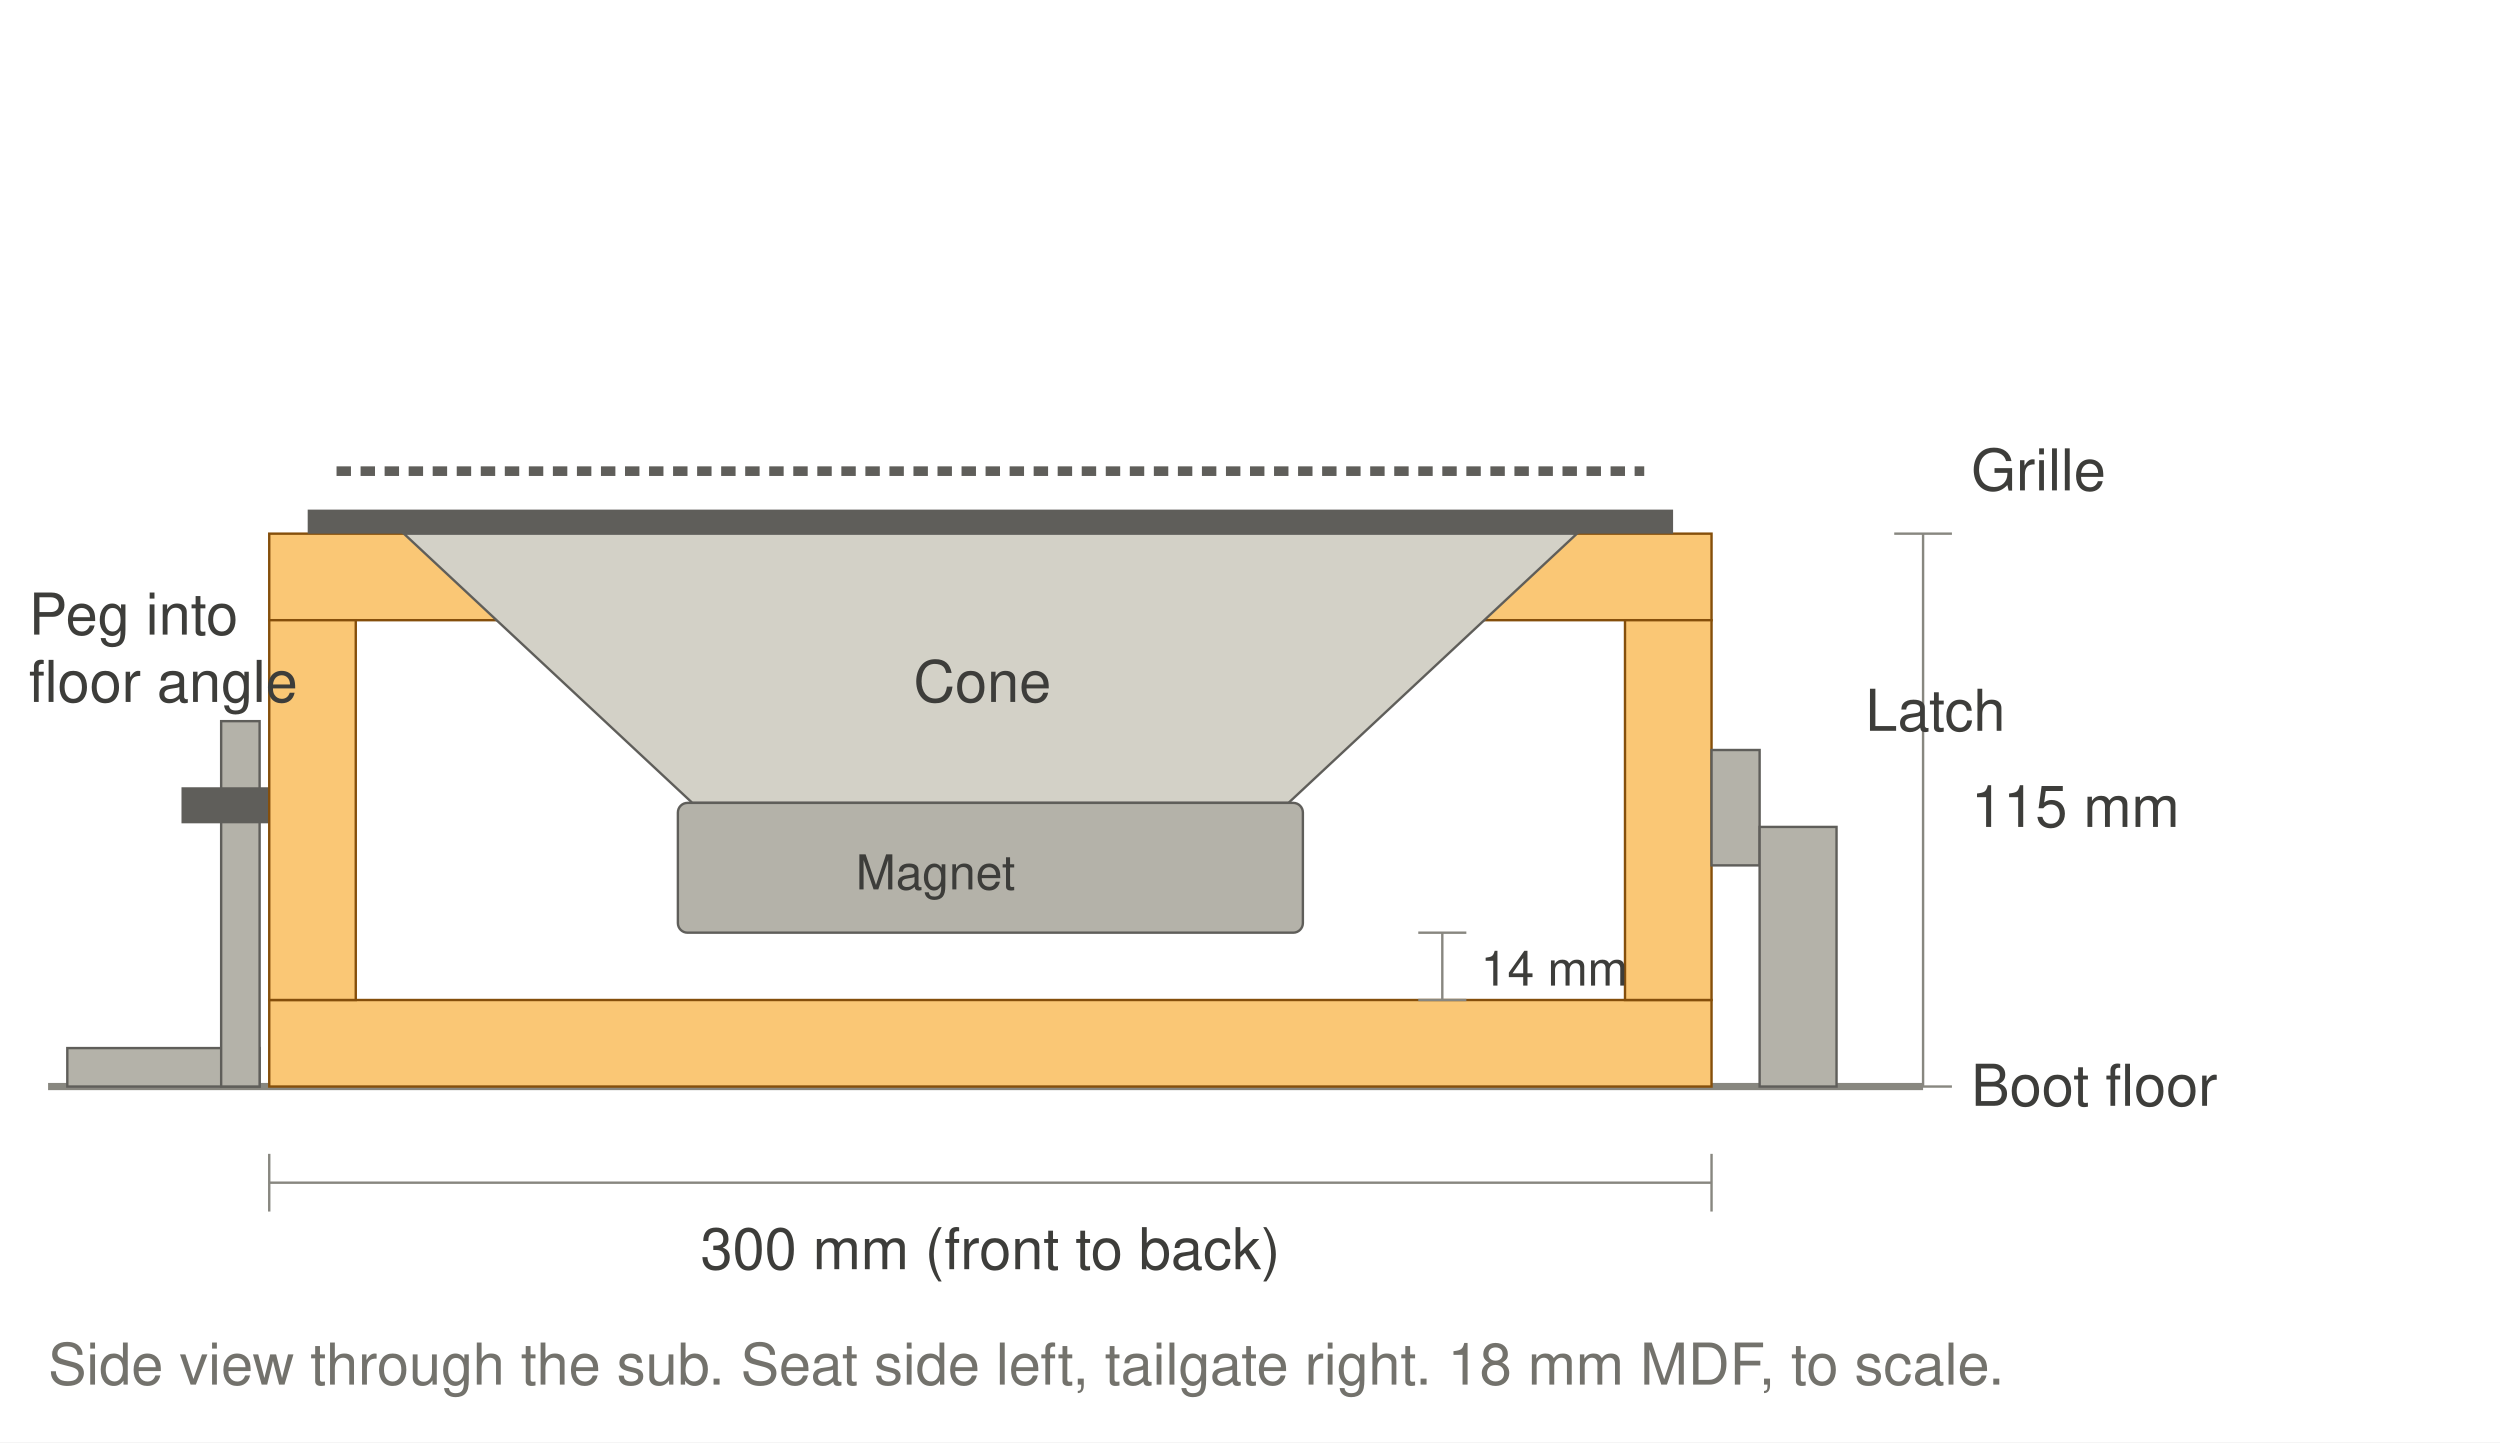
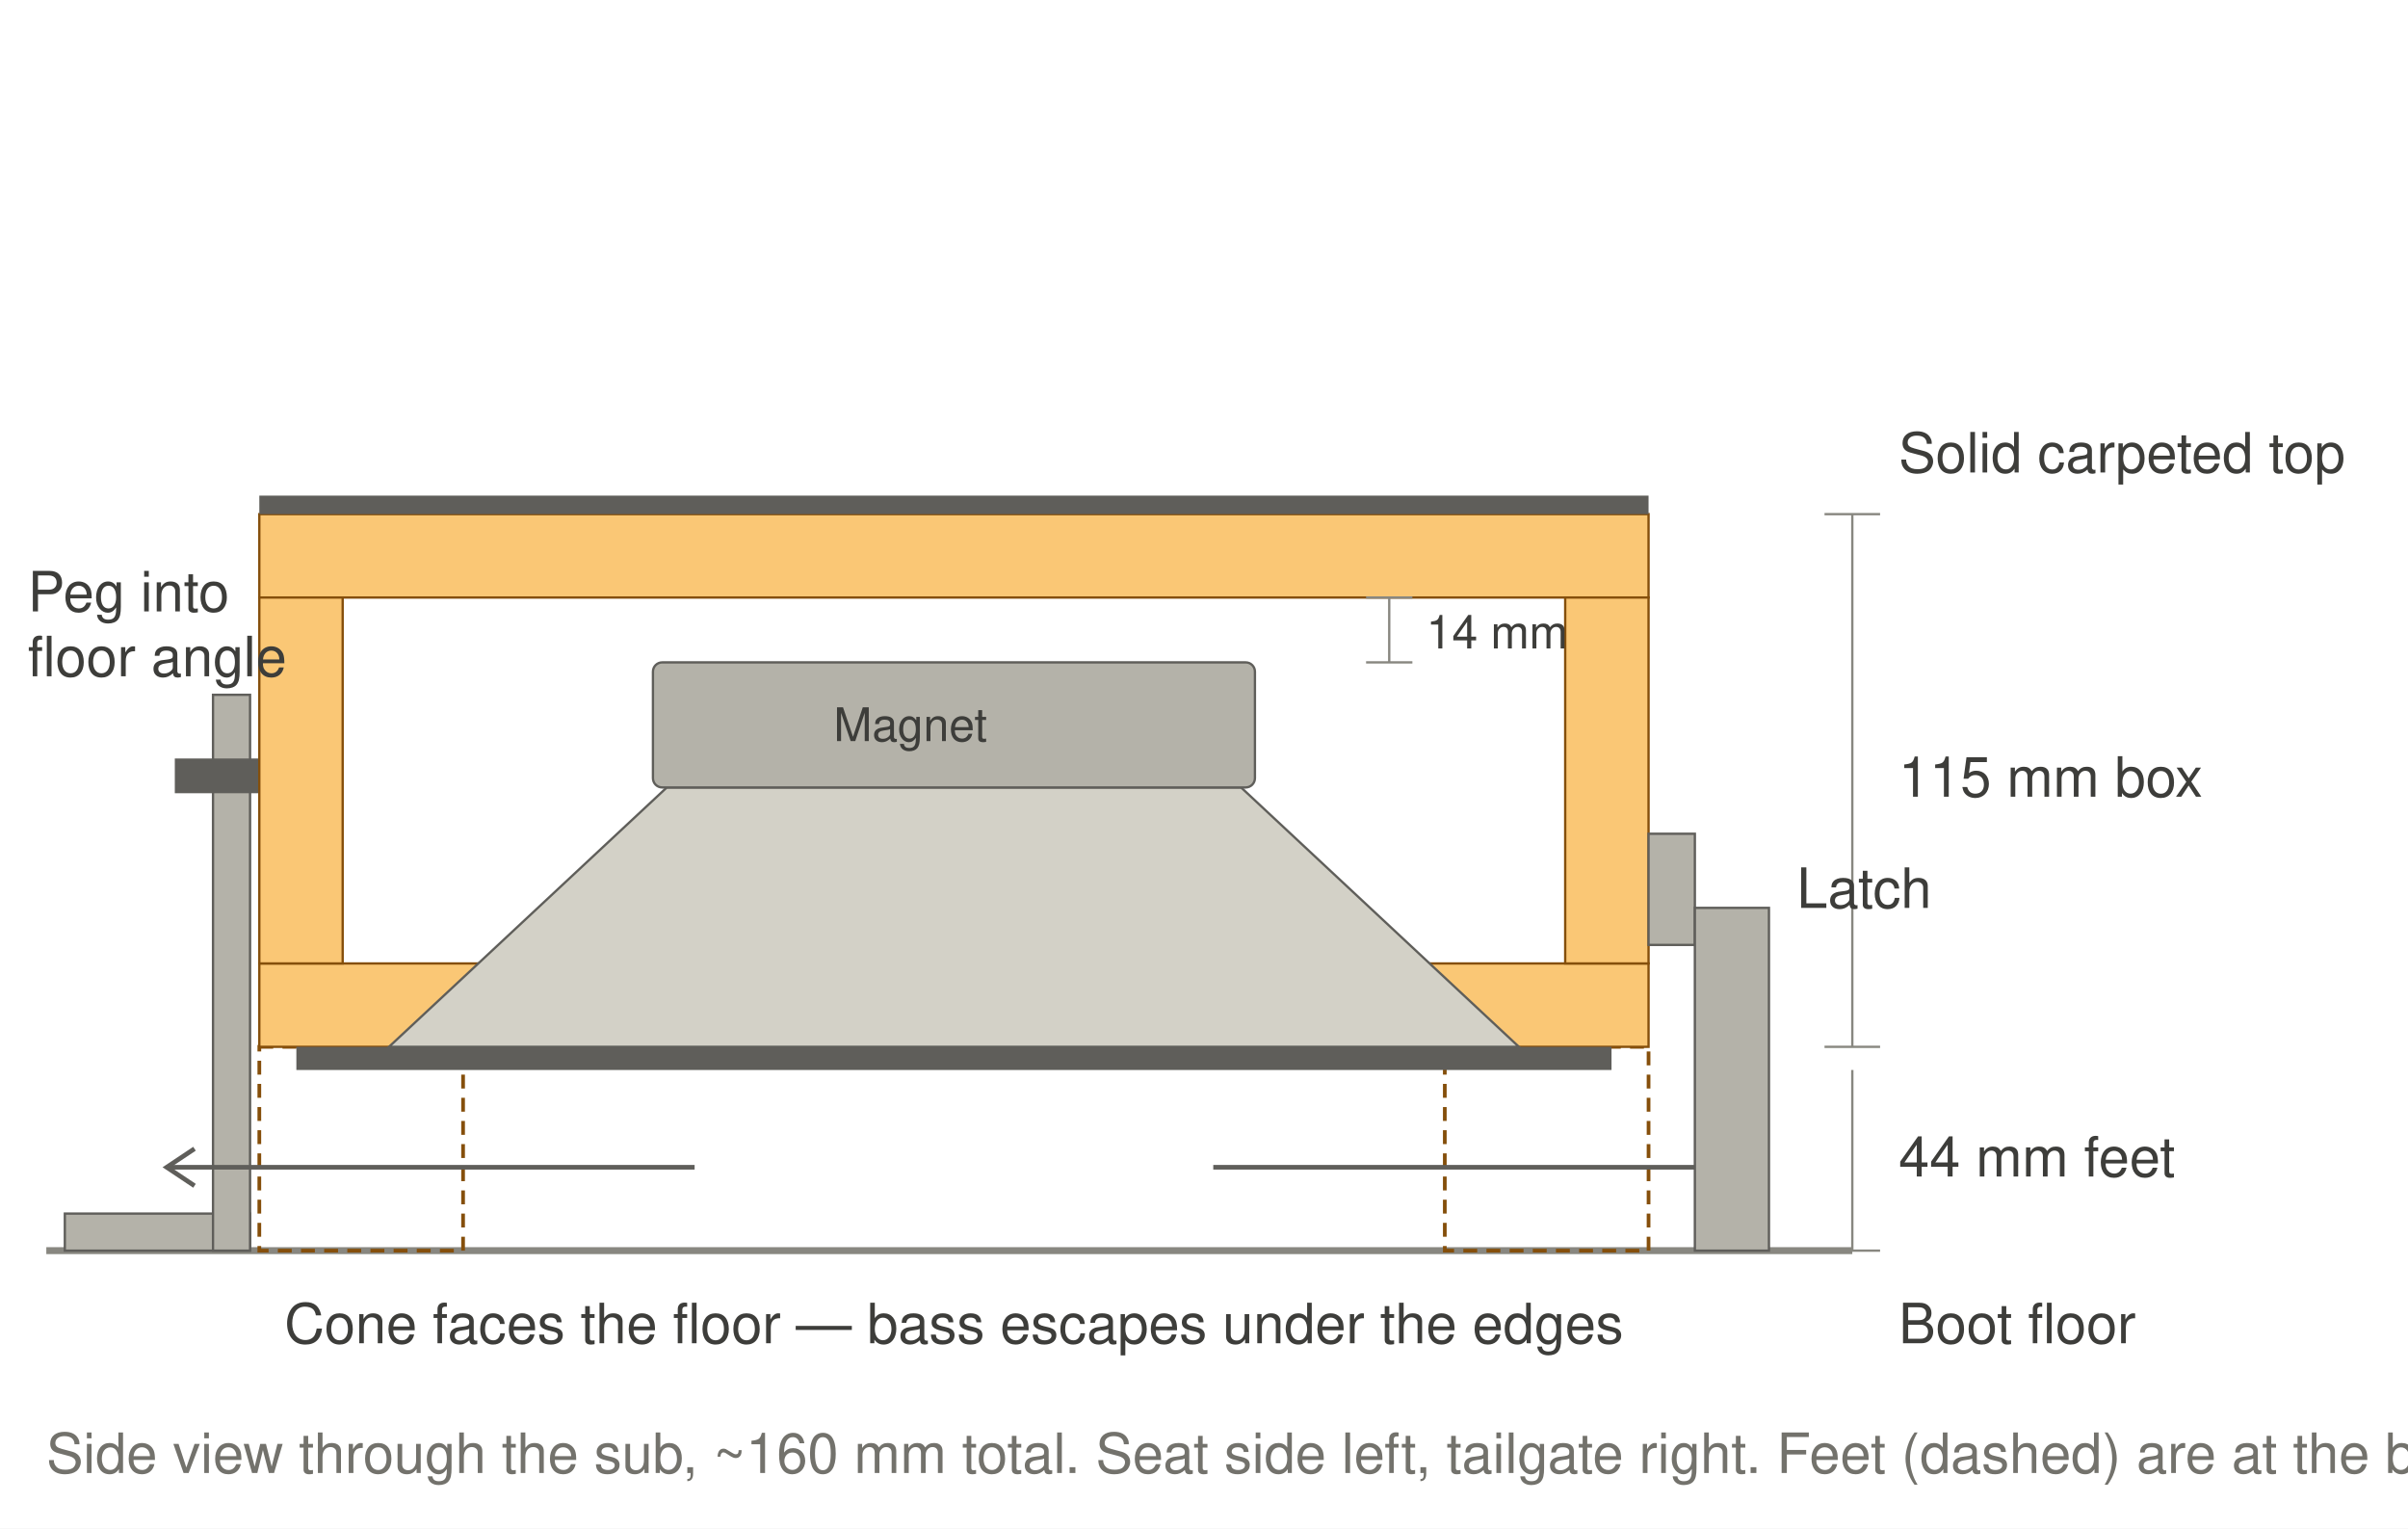
- <svg xmlns="http://www.w3.org/2000/svg" viewBox="0 0 520 300" width="640" font-family="Helvetica, Arial, sans-serif" font-size="12">
-   <rect width="520" height="300" fill="#ffffff" />
-   <line x1="10" y1="226" x2="400" y2="226" stroke="#888780" stroke-width="1.5" />
+ <svg xmlns="http://www.w3.org/2000/svg" viewBox="0 0 520 330" width="640" font-family="Helvetica, Arial, sans-serif" font-size="12">
+   <rect width="520" height="330" fill="#ffffff" />
+   <line x1="10" y1="270" x2="400" y2="270" stroke="#888780" stroke-width="1.5" />
+   <g fill="none" stroke="#854F0B" stroke-width="0.8" stroke-dasharray="3 2">
+     <rect x="56" y="226" width="44" height="44" />
+     <rect x="312" y="226" width="44" height="44" />
+   </g>
  <g fill="#B4B2A9" stroke="#5F5E5A" stroke-width="0.5">
-     <rect x="14" y="218" width="40" height="8" />
-     <rect x="46" y="150" width="8" height="76" />
+     <rect x="14" y="262" width="40" height="8" />
+     <rect x="46" y="150" width="8" height="120" />
    <rect x="38" y="164" width="18" height="7" fill="#5F5E5A" />
  </g>
  <g fill="#FAC775" stroke="#854F0B" stroke-width="0.5">
    <rect x="56" y="111" width="300" height="18" />
    <rect x="56" y="208" width="300" height="18" />
    <rect x="56" y="129" width="18" height="79" />
    <rect x="338" y="129" width="18" height="79" />
  </g>
-   <rect x="64" y="106" width="284" height="5" fill="#5F5E5A" />
-   <polygon points="84,111 328,111 268,167 144,167" fill="#D3D1C7" stroke="#5F5E5A" stroke-width="0.5" />
-   <rect x="141" y="167" width="130" height="27" rx="2" fill="#B4B2A9" stroke="#5F5E5A" stroke-width="0.5" />
-   <line x1="70" y1="98" x2="342" y2="98" stroke="#5F5E5A" stroke-width="2" stroke-dasharray="3 2" />
+   <rect x="56" y="107" width="300" height="4" fill="#5F5E5A" />
+   <rect x="64" y="226" width="284" height="5" fill="#5F5E5A" />
+   <polygon points="84,226 328,226 268,170 144,170" fill="#D3D1C7" stroke="#5F5E5A" stroke-width="0.5" />
+   <rect x="141" y="143" width="130" height="27" rx="2" fill="#B4B2A9" stroke="#5F5E5A" stroke-width="0.5" />
+   <g stroke="#5F5E5A" stroke-width="1" fill="none">
+     <path d="M150 252 L36 252" />
+     <path d="M42 248 L36 252 L42 256" />
+     <path d="M262 252 L376 252" />
+     <path d="M370 248 L376 252 L370 256" />
+   </g>
  <g fill="#B4B2A9" stroke="#5F5E5A" stroke-width="0.5">
-     <rect x="356" y="156" width="10" height="24" />
-     <rect x="366" y="172" width="16" height="54" />
+     <rect x="356" y="180" width="10" height="24" />
+     <rect x="366" y="196" width="16" height="74" />
  </g>
  <g stroke="#888780" stroke-width="0.5" fill="none">
-     <line x1="56" y1="246" x2="356" y2="246" />
-     <line x1="56" y1="240" x2="56" y2="252" />
-     <line x1="356" y1="240" x2="356" y2="252" />
    <line x1="400" y1="111" x2="400" y2="226" />
    <line x1="394" y1="111" x2="406" y2="111" />
    <line x1="394" y1="226" x2="406" y2="226" />
-     <line x1="300" y1="194" x2="300" y2="208" />
-     <line x1="295" y1="194" x2="305" y2="194" />
-     <line x1="295" y1="208" x2="305" y2="208" />
+     <line x1="400" y1="231" x2="400" y2="270" />
+     <line x1="394" y1="270" x2="406" y2="270" />
+     <line x1="300" y1="129" x2="300" y2="143" />
+     <line x1="295" y1="129" x2="305" y2="129" />
+     <line x1="295" y1="143" x2="305" y2="143" />
  </g>
  <g fill="#3d3d3a">
-     <text x="206" y="264" text-anchor="middle">300 mm (front to back)</text>
-     <text x="410" y="172">115 mm</text>
-     <text x="308" y="205" font-size="10">14 mm</text>
-     <text x="410" y="102">Grille</text>
+     <text x="410" y="102">Solid carpeted top</text>
+     <text x="410" y="172">115 mm box</text>
+     <text x="410" y="254">44 mm feet</text>
+     <text x="308" y="140" font-size="10">14 mm</text>
+     <text x="388" y="196">Latch</text>
    <text x="6" y="132">Peg into</text>
    <text x="6" y="146">floor angle</text>
-     <text x="388" y="152">Latch</text>
-     <text x="190" y="146">Cone</text>
-     <text x="178" y="185" font-size="10">Magnet</text>
-     <text x="410" y="230">Boot floor</text>
+     <text x="180" y="160" font-size="10">Magnet</text>
+     <text x="206" y="290" text-anchor="middle">Cone faces the floor — bass escapes under the edges</text>
+     <text x="410" y="290">Boot floor</text>
  </g>
-   <text x="10" y="288" fill="#73726c">Side view through the sub. Seat side left, tailgate right. 18 mm MDF, to scale.</text>
+   <text x="10" y="318" fill="#73726c">Side view through the sub, ~160 mm total. Seat side left, tailgate right. Feet (dashed) are at the box ends. To scale.</text>
</svg>
